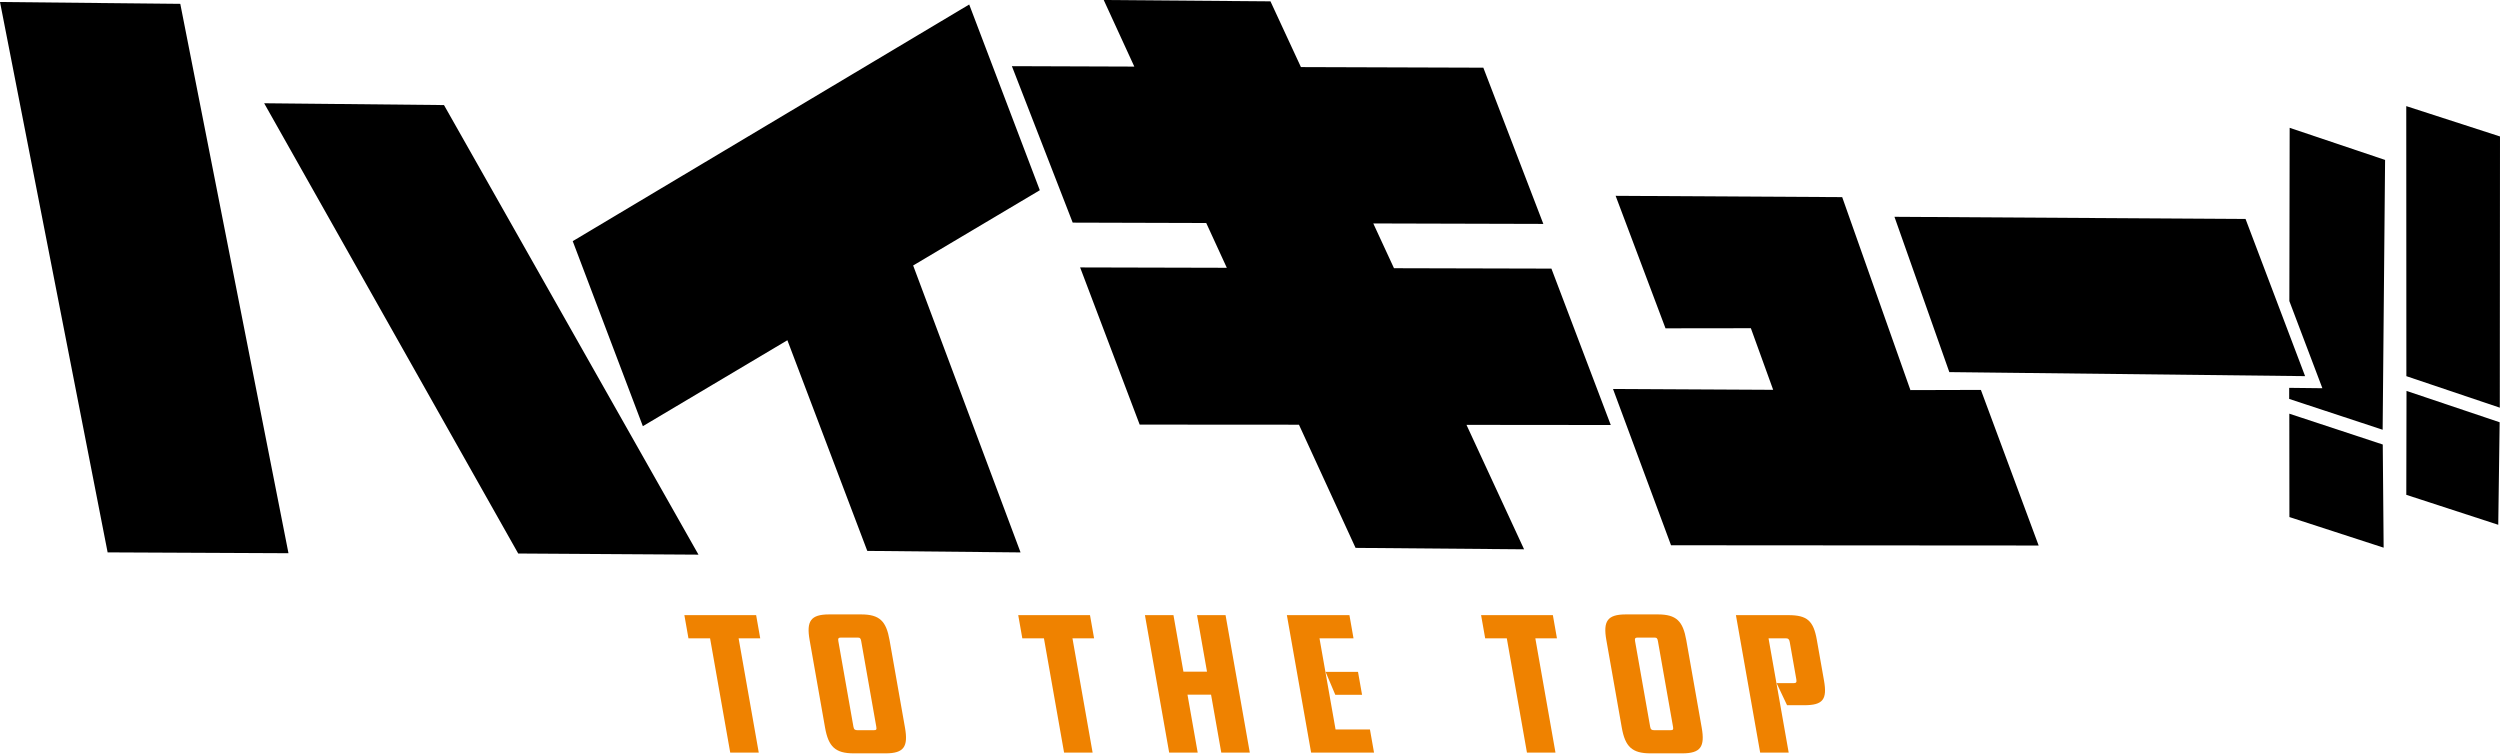
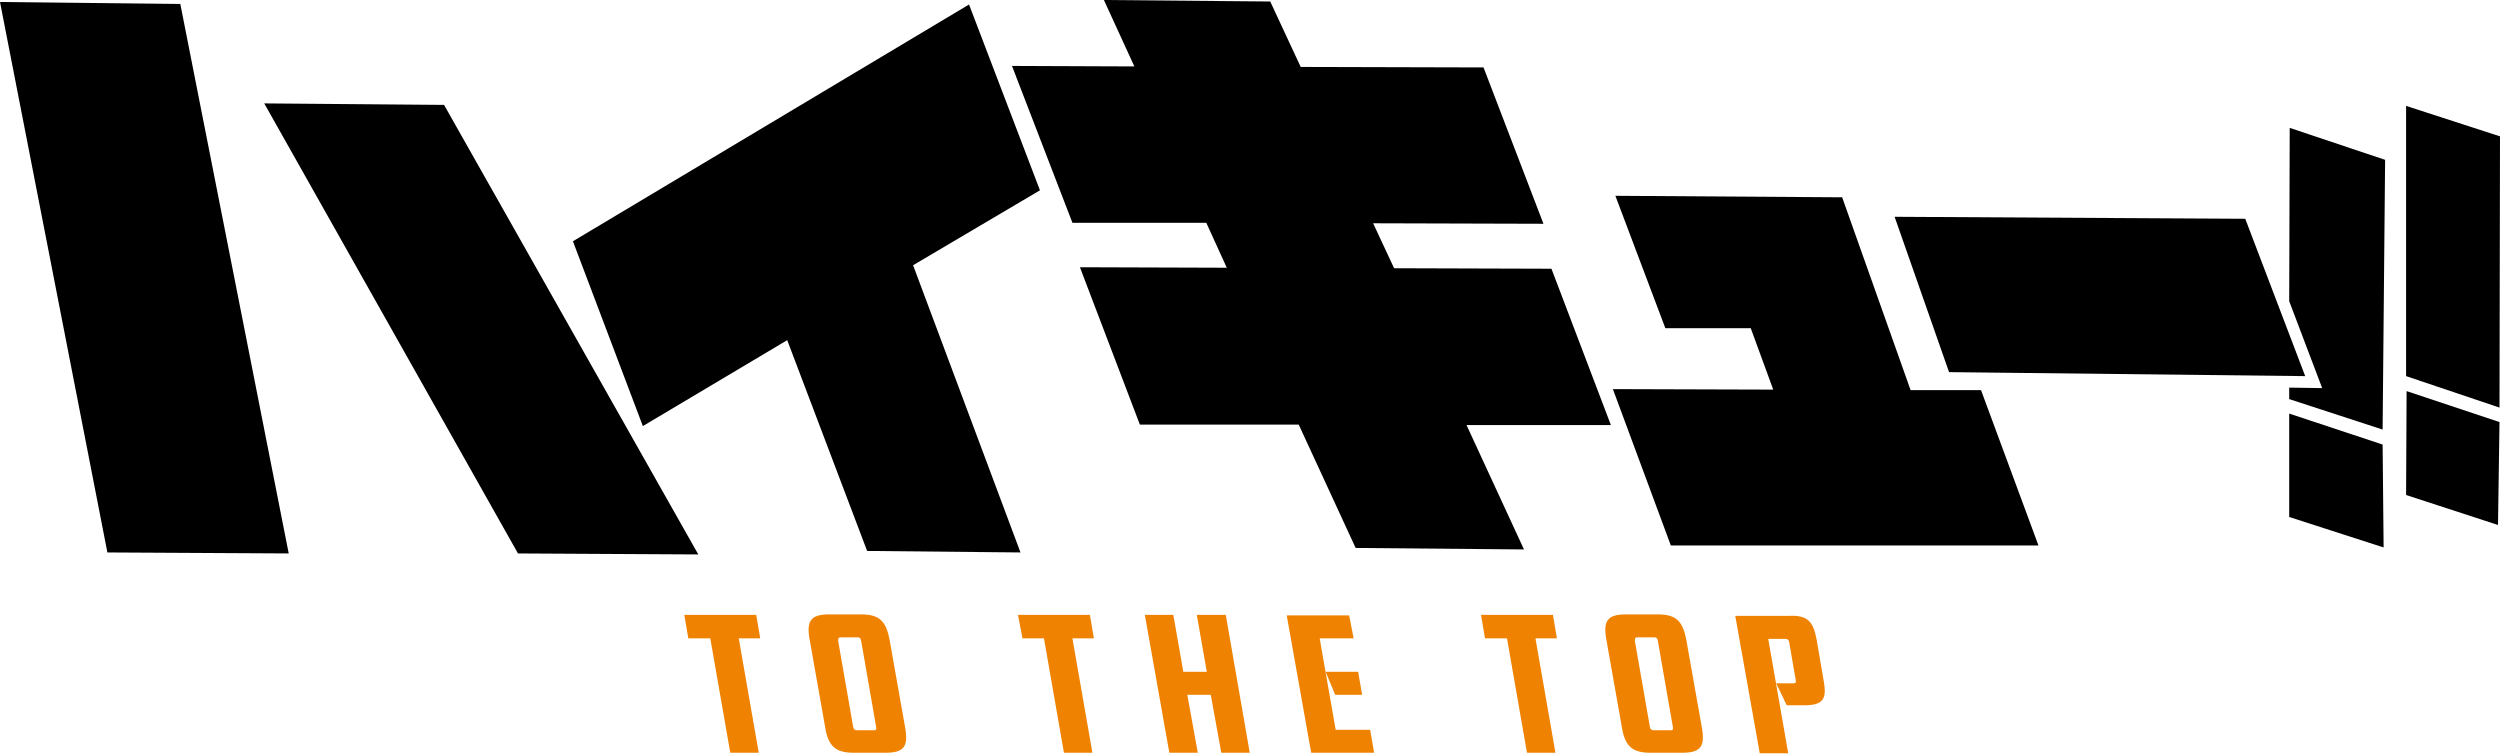
- <svg xmlns="http://www.w3.org/2000/svg" width="500.486" height="150.816" viewBox="0 0 500.486 150.816">
-   <defs>
-     <style>.a {fill: none;}.b {fill: #ef8200;}.c {clip-path: url(#a);}</style>
-     <clipPath id="a">
-       <rect class="a" width="500.486" height="150.816" />
-     </clipPath>
-   </defs>
-   <polygon points="481.727 99.061 500.136 105.059 500.417 84.537 481.769 78.258 481.727 99.061" />
-   <polygon points="481.742 75.307 500.445 81.614 500.485 27.319 481.72 21.244 481.742 75.307" />
-   <polygon points="458.308 82.817 458.327 103.511 477.191 109.642 477.015 88.988 458.308 82.817" />
-   <polygon points="458.377 25.587 458.315 60.272 464.927 77.72 458.283 77.645 458.279 79.862 476.993 86.033 477.481 32.017 458.377 25.587" />
-   <polygon points="21.546 110.583 57.751 110.751 36.091 0.769 0 0.401 21.546 110.583" />
-   <polygon points="52.883 20.671 103.744 110.81 139.832 111.038 88.885 21.035 52.883 20.671" />
-   <polygon points="204.309 110.59 182.807 53.149 208.165 38.081 194.03 0.9 114.657 48.277 128.695 85.318 157.63 68.112 173.623 110.286 204.309 110.59" />
-   <polygon points="227.083 13.331 202.576 13.246 214.748 44.568 241.481 44.645 245.6 53.61 216.234 53.536 228.157 85.003 260.045 85.024 271.376 109.683 305.111 109.968 293.582 85.056 322.467 85.084 310.585 53.773 279.069 53.694 274.923 44.733 308.967 44.826 296.954 13.549 260.438 13.43 254.341 0.269 220.959 0 227.083 13.331" />
-   <polygon points="323.439 39.203 333.425 65.728 350.514 65.706 354.978 78.038 322.914 77.869 334.531 109.158 408.127 109.209 396.563 78.058 382.455 78.096 368.797 39.464 323.439 39.203" />
-   <polygon points="390.244 74.494 379.259 43.403 449.544 43.833 461.466 75.301 390.244 74.494" />
-   <polygon class="b" points="137.007 123.148 137.824 127.784 142.152 127.784 146.187 150.669 151.899 150.669 147.864 127.784 152.192 127.784 151.375 123.148 137.007 123.148" />
-   <g class="c">
-     <path class="b" d="M178.084,128.149l3.088,17.519c.67,3.797-.192,5.148-3.881,5.148h-6.386c-3.69,0-5.063-1.351-5.733-5.148l-3.088-17.519c-.67-3.796.191-5.147,3.917-5.147h6.385c3.725,0,5.028,1.351,5.698,5.147m-9.705-.511c-.497,0-.649.146-.552.693l3.025,17.156c.097.547.3.693.797.693h3.299c.496,0,.577-.146.48-.693l-3.024-17.156c-.097-.547-.229-.693-.726-.693Z" />
-     <polygon class="b" points="219.029 127.784 214.701 127.784 218.736 150.67 213.024 150.67 208.989 127.784 204.661 127.784 203.843 123.148 218.212 123.148 219.029 127.784" />
-     <polygon class="b" points="250.204 150.67 244.492 150.67 242.446 139.063 237.727 139.063 239.773 150.67 234.062 150.67 229.209 123.149 234.921 123.149 236.916 134.464 241.635 134.464 239.64 123.149 245.35 123.149 250.204 150.67" />
-     <path class="b" d="M270.965,127.784h-6.811l3.218,18.25h6.883l.818,4.635h-12.595l-4.853-27.521h12.523Zm1.712,11.315H267.32l-1.947-4.6h6.492Z" />
-     <polygon class="b" points="311.692 127.784 307.364 127.784 311.399 150.67 305.687 150.67 301.652 127.784 297.324 127.784 296.506 123.148 310.875 123.148 311.692 127.784" />
-     <path class="b" d="M337.583,128.149l3.089,17.519c.67,3.797-.192,5.148-3.882,5.148h-6.386c-3.689,0-5.062-1.351-5.732-5.148l-3.089-17.519c-.67-3.796.191-5.147,3.917-5.147h6.386c3.724,0,5.027,1.351,5.697,5.147m-9.705-.511c-.496,0-.648.146-.552.693l3.026,17.156c.096.547.299.693.796.693h3.299c.496,0,.577-.146.481-.693l-3.025-17.156c-.096-.547-.229-.693-.725-.693Z" />
-     <path class="b" d="M363.715,128.076l1.442,8.177c.669,3.796-.231,4.927-3.956,4.927H357.76l-2.091-4.416h3.405c.497,0,.643-.183.546-.731l-1.326-7.52c-.097-.546-.307-.729-.803-.729H354.05l4.035,22.886h-5.711l-4.853-27.522h10.501c3.76,0,5.024,1.132,5.693,4.928" />
+ <svg xmlns="http://www.w3.org/2000/svg" xmlns:xlink="http://www.w3.org/1999/xlink" version="1.1" id="Layer_1" x="0px" y="0px" viewBox="0 0 500.5 150.8" style="enable-background:new 0 0 500.5 150.8;" xml:space="preserve">
+   <style type="text/css">
+ 	.st0{clip-path:url(#SVGID_00000178890483476973400310000012564042330820505768_);}
+ 	.st1{fill:#EF8200;}
+ </style>
+   <polygon points="481.7,99.1 500.1,105.1 500.4,84.5 481.8,78.3 " />
+   <polygon points="481.7,75.3 500.4,81.6 500.5,27.3 481.7,21.2 " />
+   <polygon points="458.3,82.8 458.3,103.5 477.2,109.6 477,89 " />
+   <polygon points="458.4,25.6 458.3,60.3 464.9,77.7 458.3,77.6 458.3,79.9 477,86 477.5,32 " />
+   <polygon points="21.5,110.6 57.8,110.8 36.1,0.8 0,0.4 " />
+   <polygon points="52.9,20.7 103.7,110.8 139.8,111 88.9,21 " />
+   <polygon points="204.3,110.6 182.8,53.1 208.2,38.1 194,0.9 114.7,48.3 128.7,85.3 157.6,68.1 173.6,110.3 " />
+   <polygon points="227.1,13.3 202.6,13.2 214.7,44.6 241.5,44.6 245.6,53.6 216.2,53.5 228.2,85 260,85 271.4,109.7 305.1,110   293.6,85.1 322.5,85.1 310.6,53.8 279.1,53.7 274.9,44.7 309,44.8 297,13.5 260.4,13.4 254.3,0.3 221,0 " />
+   <polygon points="323.4,39.2 333.4,65.7 350.5,65.7 355,78 322.9,77.9 334.5,109.2 408.1,109.2 396.6,78.1 382.5,78.1 368.8,39.5 " />
+   <polygon points="390.2,74.5 379.3,43.4 449.5,43.8 461.5,75.3 " />
+   <g>
+     <g>
+       <defs>
+         <rect id="SVGID_1_" width="500.5" height="150.8" />
+       </defs>
+       <clipPath id="SVGID_00000156565854042997561520000003141434542766393253_">
+         <use xlink:href="#SVGID_1_" style="overflow:visible;" />
+       </clipPath>
+       <g style="clip-path:url(#SVGID_00000156565854042997561520000003141434542766393253_);">
+         <polygon class="st1" points="137,123.1 137.8,127.8 142.2,127.8 146.2,150.7 151.9,150.7 147.9,127.8 152.2,127.8 151.4,123.1         " />
+         <path class="st1" d="M178.1,128.1l3.1,17.5c0.7,3.8-0.2,5.1-3.9,5.1h-6.4c-3.7,0-5.1-1.4-5.7-5.1l-3.1-17.5     c-0.7-3.8,0.2-5.1,3.9-5.1h6.4C176.1,123,177.4,124.4,178.1,128.1 M168.4,127.6c-0.5,0-0.6,0.1-0.6,0.7l3,17.2     c0.1,0.5,0.3,0.7,0.8,0.7h3.3c0.5,0,0.6-0.1,0.5-0.7l-3-17.2c-0.1-0.5-0.2-0.7-0.7-0.7L168.4,127.6z" />
+         <polygon class="st1" points="219,127.8 214.7,127.8 218.7,150.7 213,150.7 209,127.8 204.7,127.8 203.8,123.1 218.2,123.1    " />
+         <polygon class="st1" points="250.2,150.7 244.5,150.7 242.4,139.1 237.7,139.1 239.8,150.7 234.1,150.7 229.2,123.1 234.9,123.1      236.9,134.5 241.6,134.5 239.6,123.1 245.4,123.1    " />
+         <path class="st1" d="M271,127.8h-6.8l3.2,18.3h6.9l0.8,4.6h-12.6l-4.9-27.5h12.5L271,127.8z M272.7,139.1h-5.4l-1.9-4.6h6.5     L272.7,139.1z" />
+         <polygon class="st1" points="311.7,127.8 307.4,127.8 311.4,150.7 305.7,150.7 301.7,127.8 297.3,127.8 296.5,123.1 310.9,123.1         " />
+         <path class="st1" d="M337.6,128.1l3.1,17.5c0.7,3.8-0.2,5.1-3.9,5.1h-6.4c-3.7,0-5.1-1.4-5.7-5.1l-3.1-17.5     c-0.7-3.8,0.2-5.1,3.9-5.1h6.4C335.6,123,336.9,124.4,337.6,128.1 M327.9,127.6c-0.5,0-0.6,0.1-0.6,0.7l3,17.2     c0.1,0.5,0.3,0.7,0.8,0.7h3.3c0.5,0,0.6-0.1,0.5-0.7l-3-17.2c-0.1-0.5-0.2-0.7-0.7-0.7L327.9,127.6z" />
+         <path class="st1" d="M363.7,128.1l1.4,8.2c0.7,3.8-0.2,4.9-4,4.9h-3.4l-2.1-4.4h3.4c0.5,0,0.6-0.2,0.5-0.7l-1.3-7.5     c-0.1-0.5-0.3-0.7-0.8-0.7H354l4,22.9h-5.7l-4.9-27.5H358C361.8,123.1,363,124.3,363.7,128.1" />
+       </g>
+     </g>
  </g>
</svg>
